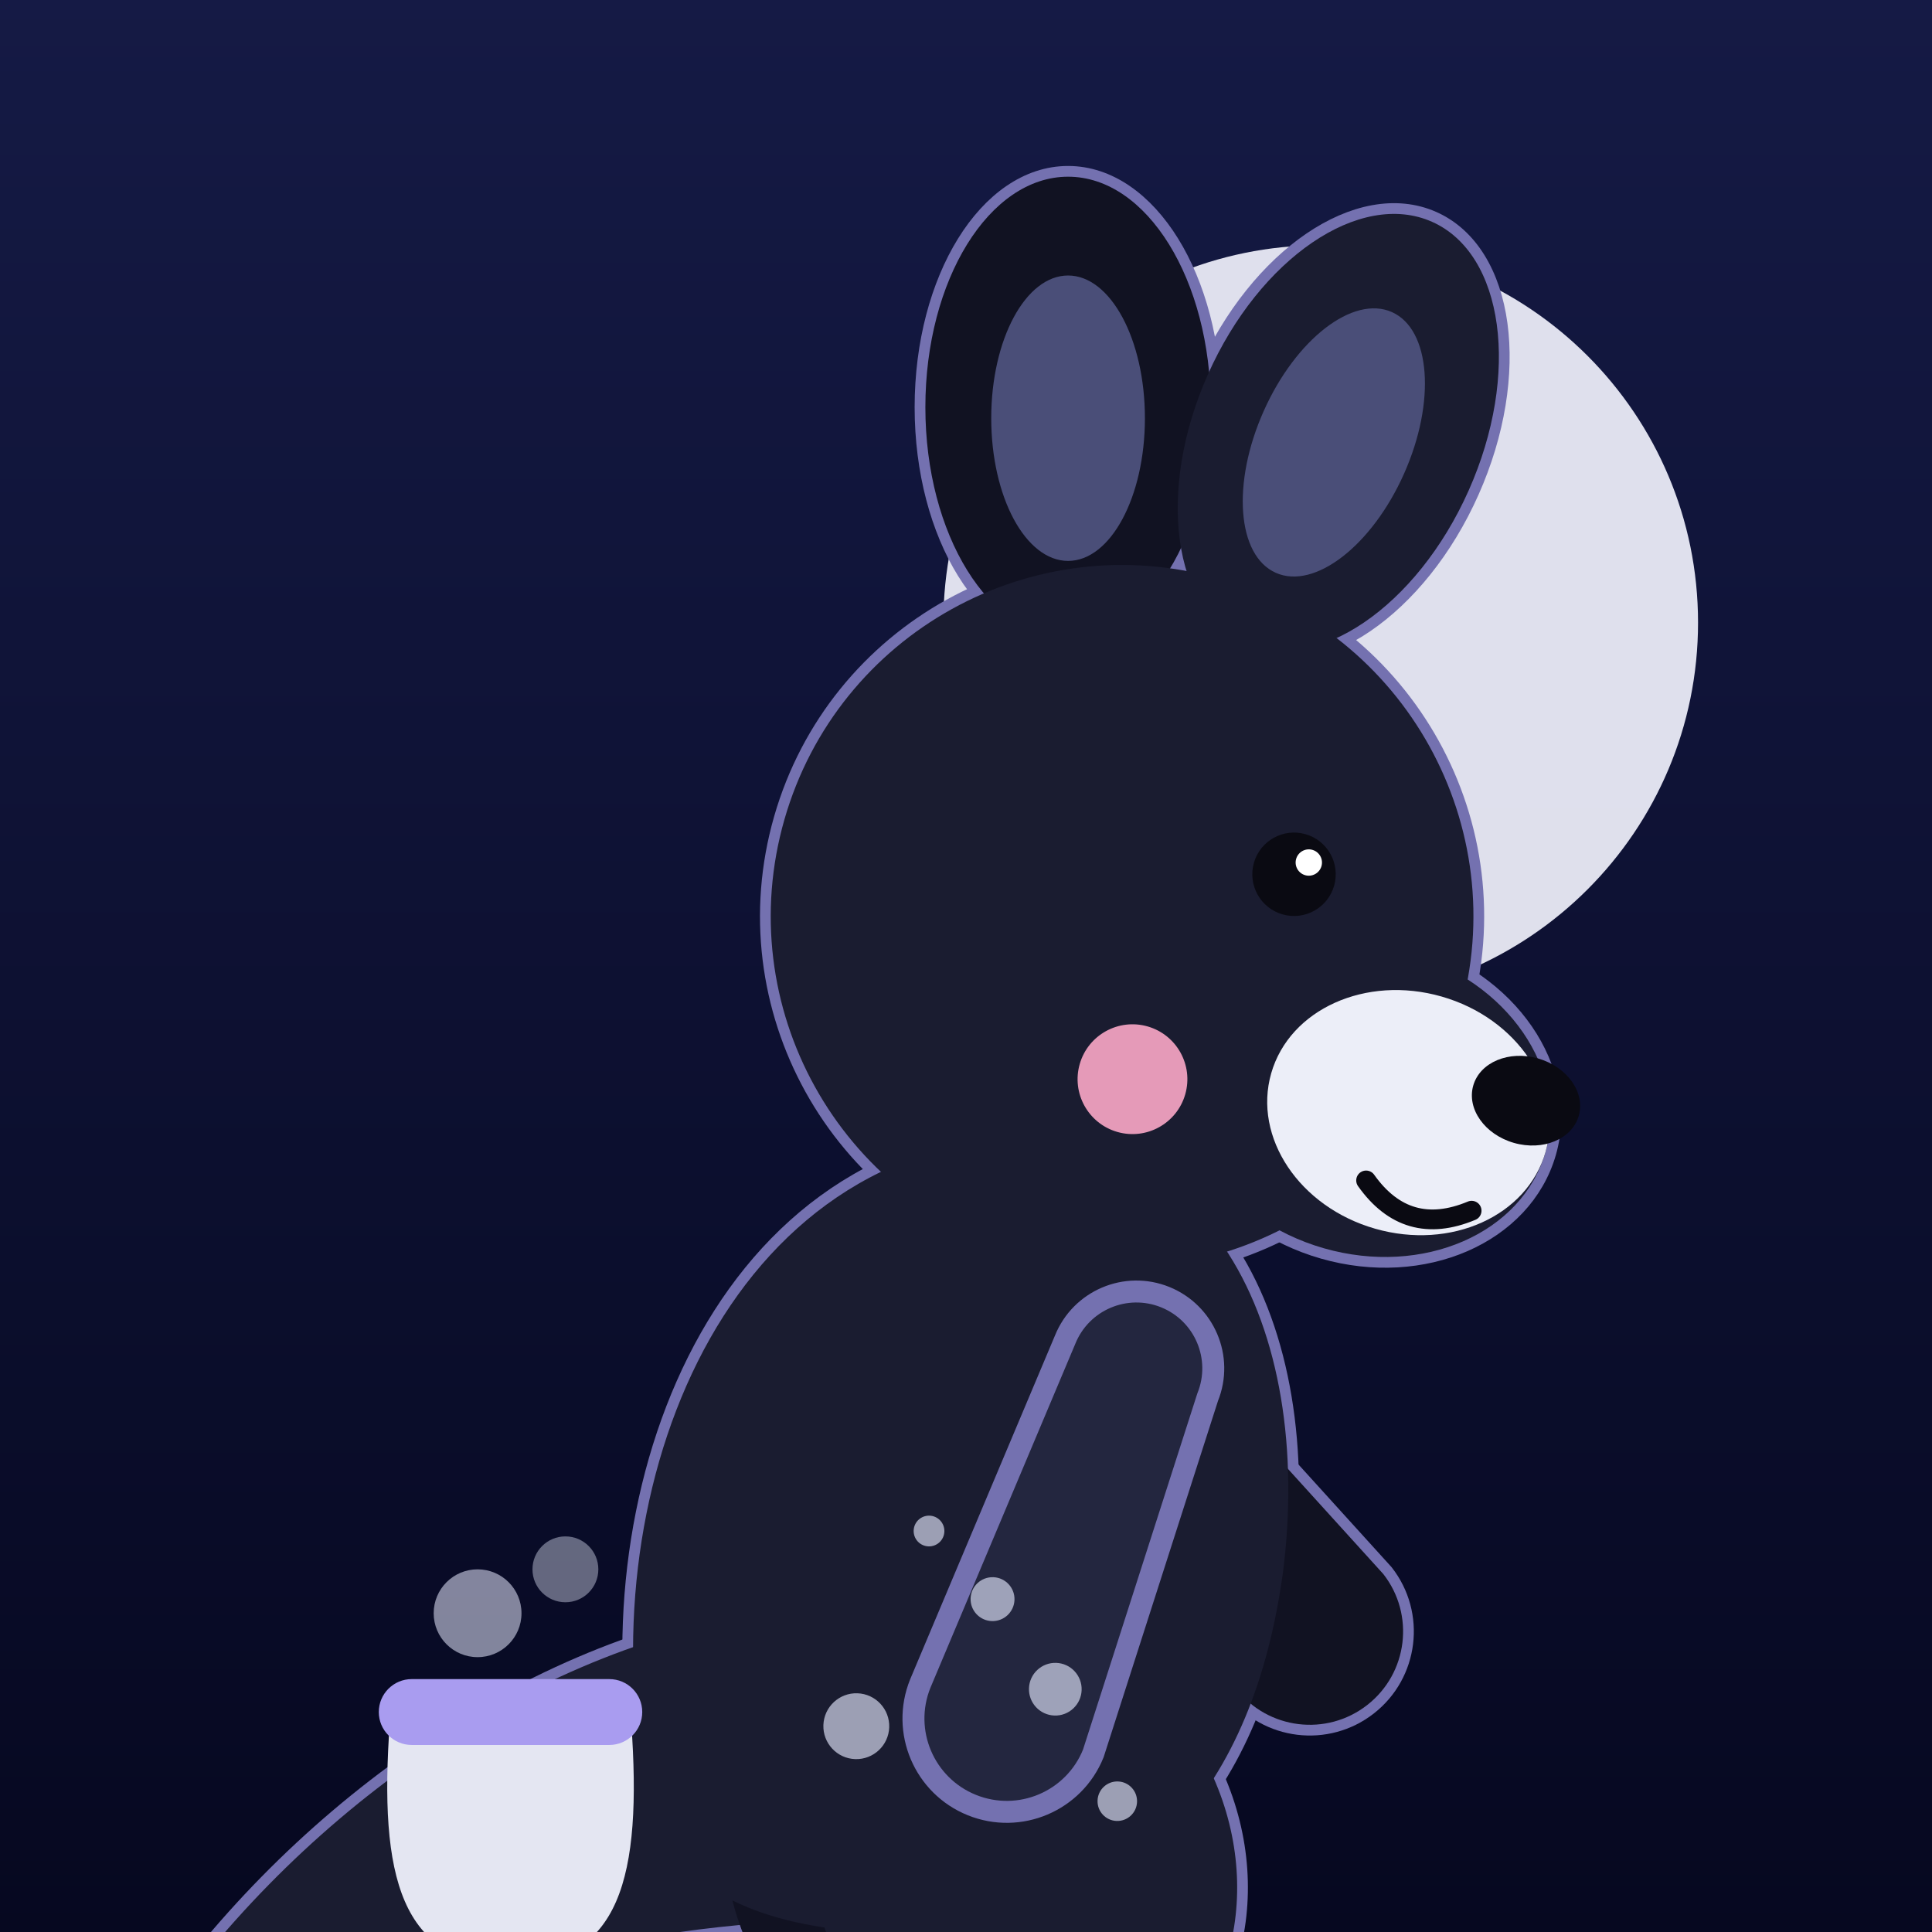
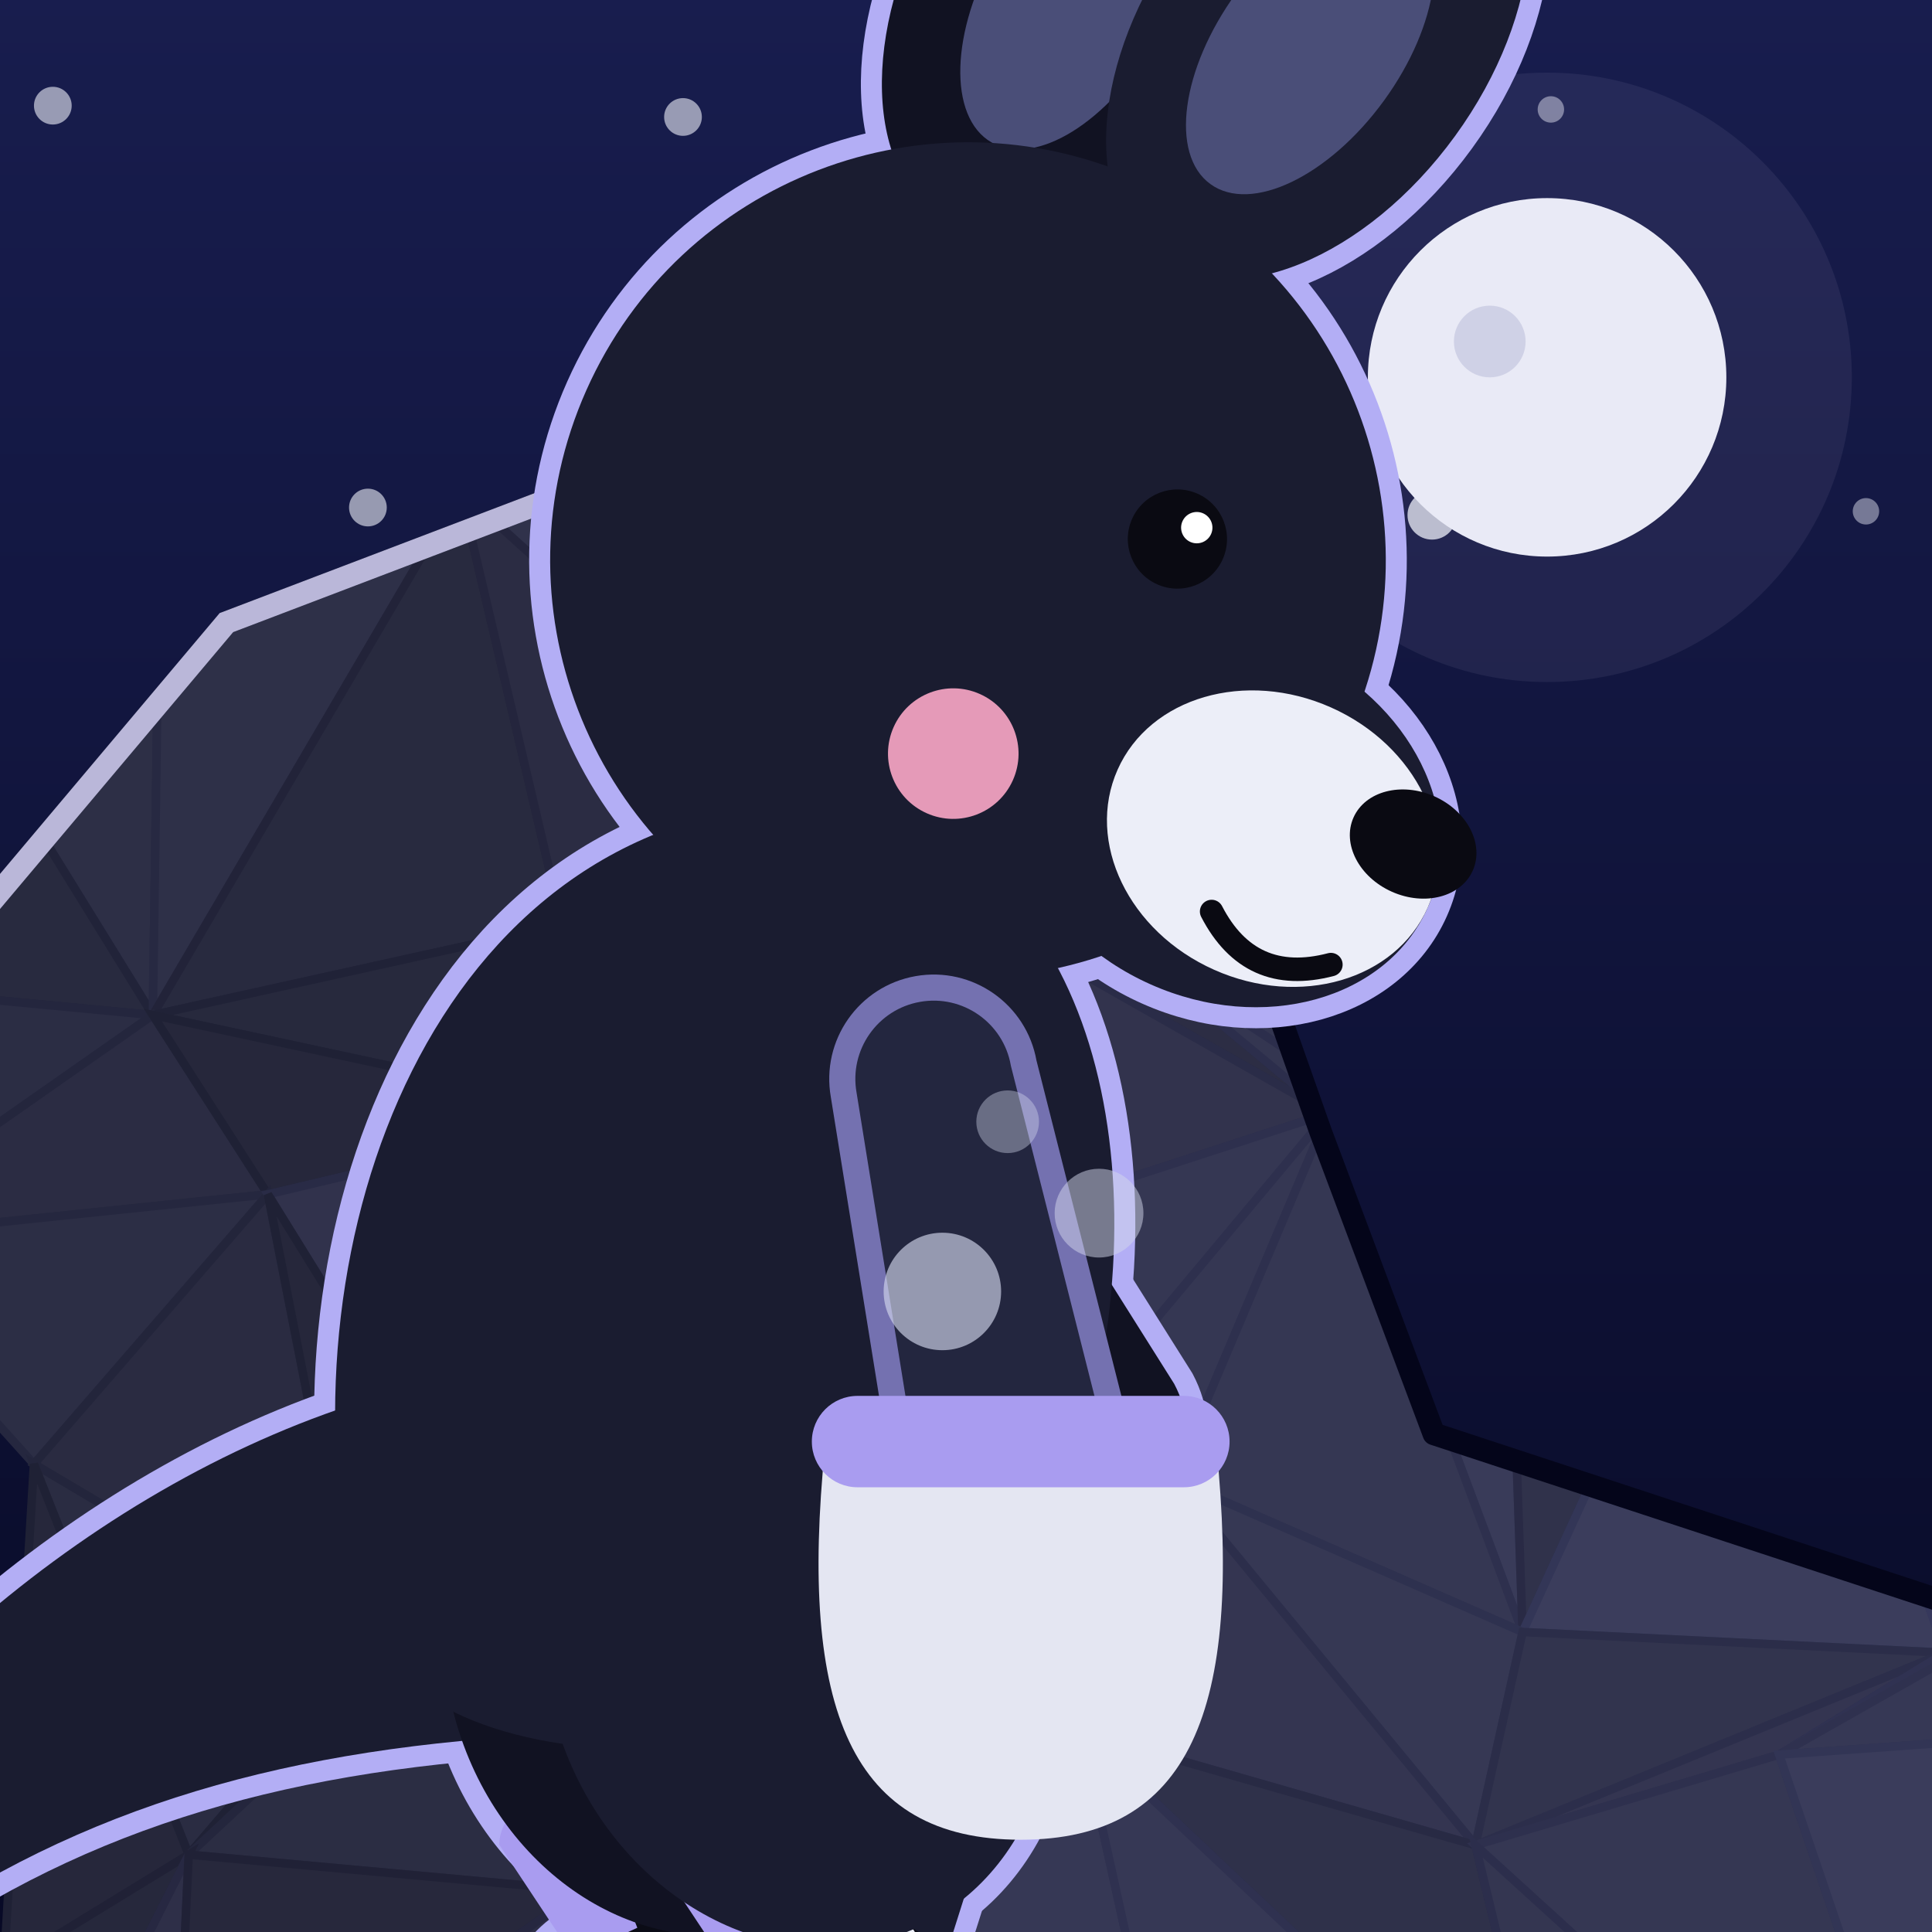
<svg xmlns="http://www.w3.org/2000/svg" viewBox="0 0 1024 1024" width="1024" height="1024" role="img" aria-label="App icon, Chalk-up">
  <defs>
    <clipPath id="ic-chalk-1024">
      <rect width="1024" height="1024" rx="0" />
    </clipPath>
    <linearGradient id="ib-chalk-1024" x1="0" y1="0" x2="0" y2="1">
-       <stop offset="0" stop-color="#151A45" />
-       <stop offset="1" stop-color="#060820" />
+       <stop offset="0" stop-color="#181D4E" />
+       <stop offset="1" stop-color="#080A26" />
    </linearGradient>
  </defs>
  <g clip-path="url(#ic-chalk-1024)">
    <rect width="1024" height="1024" fill="url(#ib-chalk-1024)" />
-     <circle cx="700" cy="330" r="200" fill="#E9EAF6" opacity=".95" />
-     <circle cx="630" cy="290" r="34" fill="#CFD1E6" />
-     <svg x="0" y="0" width="1024" height="1024" viewBox="-84 -168 176 176" preserveAspectRatio="xMidYMid slice">
-       <g fill="#7471B0" stroke="#7471B0" stroke-width="1.956" stroke-linejoin="round">
+     <circle cx="655" cy="265" r="7" fill="#EEF0FA" opacity="0.45" />
+     <circle cx="28" cy="56" r="10" fill="#EEF0FA" opacity="0.6" />
+     <circle cx="425" cy="267" r="13" fill="#EEF0FA" opacity="0.75" />
+     <circle cx="822" cy="58" r="7" fill="#EEF0FA" opacity="0.45" />
+     <circle cx="195" cy="269" r="10" fill="#EEF0FA" opacity="0.6" />
+     <circle cx="592" cy="60" r="13" fill="#EEF0FA" opacity="0.75" />
+     <circle cx="989" cy="271" r="7" fill="#EEF0FA" opacity="0.45" />
+     <circle cx="362" cy="62" r="10" fill="#EEF0FA" opacity="0.6" />
+     <circle cx="759" cy="273" r="13" fill="#EEF0FA" opacity="0.75" />
+     <circle cx="820" cy="200" r="161.5" fill="#E9E6FF" opacity=".07" />
+     <circle cx="820" cy="200" r="95" fill="#E9EAF6" />
+     <circle cx="789.6" cy="181" r="19" fill="#CFD1E6" />
+     <g>
+       <clipPath id="r-chalk-1024">
+         <path d="M-40 1064 L-40 520 L120 330 L330 250 L520 300 L640 430 L700 600 L760 760 L1064 860 L1064 1064Z" />
+       </clipPath>
+       <g clip-path="url(#r-chalk-1024)">
+         <path d="M-75,-107L102,23L69,68Z" fill="hsl(236 22% 20.0%)" stroke="hsl(236 26% 17.5%)" stroke-width="4.5" />
+         <path d="M-75,-107L69,68L-3,162Z" fill="hsl(236 22% 19.0%)" stroke="hsl(236 26% 16.5%)" stroke-width="4.5" />
+         <path d="M102,23L329,-26L69,68Z" fill="hsl(236 22% 19.2%)" stroke="hsl(236 26% 16.7%)" stroke-width="4.5" />
+         <path d="M329,-26L336,174L69,68Z" fill="hsl(236 22% 20.0%)" stroke="hsl(236 26% 17.5%)" stroke-width="4.5" />
+         <path d="M329,-26L510,24L336,174Z" fill="hsl(236 22% 20.5%)" stroke="hsl(236 26% 18.0%)" stroke-width="4.5" />
+         <path d="M510,24L531,171L336,174Z" fill="hsl(236 22% 21.1%)" stroke="hsl(236 26% 18.6%)" stroke-width="4.5" />
+         <path d="M510,24L651,-102L678,164Z" fill="hsl(236 22% 26.1%)" stroke="hsl(236 26% 23.6%)" stroke-width="4.5" />
+         <path d="M510,24L678,164L531,171Z" fill="hsl(236 22% 23.5%)" stroke="hsl(236 26% 21.0%)" stroke-width="4.5" />
+         <path d="M651,-102L800,-79L869,72Z" fill="hsl(236 22% 26.7%)" stroke="hsl(236 26% 24.2%)" stroke-width="4.5" />
+         <path d="M651,-102L869,72L678,164Z" fill="hsl(236 22% 28.6%)" stroke="hsl(236 26% 26.1%)" stroke-width="4.5" />
+         <path d="M800,-79L970,-40L918,98Z" fill="hsl(236 22% 30.3%)" stroke="hsl(236 26% 27.8%)" stroke-width="4.5" />
+         <path d="M800,-79L918,98L869,72Z" fill="hsl(236 22% 25.8%)" stroke="hsl(236 26% 23.3%)" stroke-width="4.5" />
+         <path d="M970,-40L1195,-75L918,98Z" fill="hsl(236 22% 27.0%)" stroke="hsl(236 26% 24.5%)" stroke-width="4.5" />
+         <path d="M1195,-75L1093,93L918,98Z" fill="hsl(236 22% 31.0%)" stroke="hsl(236 26% 28.5%)" stroke-width="4.5" />
+         <path d="M1195,-75L1379,-49L1093,93Z" fill="hsl(236 22% 31.0%)" stroke="hsl(236 26% 28.5%)" stroke-width="4.5" />
+         <path d="M1379,-49L1275,63L1093,93Z" fill="hsl(236 22% 31.0%)" stroke="hsl(236 26% 28.5%)" stroke-width="4.5" />
+         <path d="M-3,162L69,68L84,332Z" fill="hsl(236 22% 19.0%)" stroke="hsl(236 26% 16.5%)" stroke-width="4.5" />
+         <path d="M-3,162L84,332L-45,334Z" fill="hsl(236 22% 20.6%)" stroke="hsl(236 26% 18.1%)" stroke-width="4.5" />
+         <path d="M69,68L336,174L244,260Z" fill="hsl(236 22% 19.9%)" stroke="hsl(236 26% 17.4%)" stroke-width="4.5" />
+         <path d="M69,68L244,260L84,332Z" fill="hsl(236 22% 23.1%)" stroke="hsl(236 26% 20.6%)" stroke-width="4.5" />
+         <path d="M336,174L531,171L412,268Z" fill="hsl(236 22% 24.6%)" stroke="hsl(236 26% 22.1%)" stroke-width="4.5" />
+         <path d="M336,174L412,268L244,260Z" fill="hsl(236 22% 22.6%)" stroke="hsl(236 26% 20.1%)" stroke-width="4.5" />
+         <path d="M531,171L678,164L696,253Z" fill="hsl(236 22% 23.5%)" stroke="hsl(236 26% 21.0%)" stroke-width="4.5" />
+         <path d="M531,171L696,253L412,268Z" fill="hsl(236 22% 21.6%)" stroke="hsl(236 26% 19.1%)" stroke-width="4.5" />
+         <path d="M678,164L869,72L779,282Z" fill="hsl(236 22% 23.8%)" stroke="hsl(236 26% 21.3%)" stroke-width="4.5" />
+         <path d="M678,164L779,282L696,253Z" fill="hsl(236 22% 23.6%)" stroke="hsl(236 26% 21.1%)" stroke-width="4.5" />
+         <path d="M869,72L918,98L1004,280Z" fill="hsl(236 22% 29.1%)" stroke="hsl(236 26% 26.6%)" stroke-width="4.5" />
+         <path d="M869,72L1004,280L779,282Z" fill="hsl(236 22% 30.2%)" stroke="hsl(236 26% 27.7%)" stroke-width="4.5" />
+         <path d="M918,98L1093,93L1174,237Z" fill="hsl(236 22% 31.0%)" stroke="hsl(236 26% 28.5%)" stroke-width="4.5" />
+         <path d="M918,98L1174,237L1004,280Z" fill="hsl(236 22% 29.1%)" stroke="hsl(236 26% 26.6%)" stroke-width="4.5" />
+         <path d="M1093,93L1275,63L1293,328Z" fill="hsl(236 22% 30.5%)" stroke="hsl(236 26% 28.0%)" stroke-width="4.5" />
+         <path d="M1093,93L1293,328L1174,237Z" fill="hsl(236 22% 29.6%)" stroke="hsl(236 26% 27.1%)" stroke-width="4.5" />
+         <path d="M-45,334L84,332L81,538Z" fill="hsl(236 22% 22.6%)" stroke="hsl(236 26% 20.1%)" stroke-width="4.5" />
+         <path d="M-45,334L81,538L-56,525Z" fill="hsl(236 22% 20.2%)" stroke="hsl(236 26% 17.7%)" stroke-width="4.5" />
+         <path d="M84,332L244,260L81,538Z" fill="hsl(236 22% 23.1%)" stroke="hsl(236 26% 20.6%)" stroke-width="4.5" />
+         <path d="M244,260L298,490L81,538Z" fill="hsl(236 22% 20.3%)" stroke="hsl(236 26% 17.8%)" stroke-width="4.5" />
+         <path d="M244,260L412,268L448,445Z" fill="hsl(236 22% 24.0%)" stroke="hsl(236 26% 21.5%)" stroke-width="4.5" />
+         <path d="M244,260L448,445L298,490Z" fill="hsl(236 22% 21.4%)" stroke="hsl(236 26% 18.9%)" stroke-width="4.5" />
+         <path d="M412,268L696,253L592,497Z" fill="hsl(236 22% 26.4%)" stroke="hsl(236 26% 23.9%)" stroke-width="4.5" />
+         <path d="M412,268L592,497L448,445Z" fill="hsl(236 22% 25.9%)" stroke="hsl(236 26% 23.4%)" stroke-width="4.5" />
+         <path d="M696,253L779,282L592,497Z" fill="hsl(236 22% 27.7%)" stroke="hsl(236 26% 25.2%)" stroke-width="4.5" />
+         <path d="M779,282L751,476L592,497Z" fill="hsl(236 22% 24.5%)" stroke="hsl(236 26% 22.0%)" stroke-width="4.5" />
+         <path d="M779,282L1004,280L751,476Z" fill="hsl(236 22% 29.3%)" stroke="hsl(236 26% 26.8%)" stroke-width="4.5" />
+         <path d="M1004,280L925,488L751,476Z" fill="hsl(236 22% 29.6%)" stroke="hsl(236 26% 27.1%)" stroke-width="4.5" />
+         <path d="M1004,280L1174,237L925,488Z" fill="hsl(236 22% 29.1%)" stroke="hsl(236 26% 26.6%)" stroke-width="4.5" />
+         <path d="M1174,237L1138,470L925,488Z" fill="hsl(236 22% 27.6%)" stroke="hsl(236 26% 25.1%)" stroke-width="4.5" />
+         <path d="M1174,237L1293,328L1276,538Z" fill="hsl(236 22% 28.1%)" stroke="hsl(236 26% 25.6%)" stroke-width="4.5" />
+         <path d="M1174,237L1276,538L1138,470Z" fill="hsl(236 22% 27.2%)" stroke="hsl(236 26% 24.7%)" stroke-width="4.5" />
+         <path d="M-56,525L81,538L-89,657Z" fill="hsl(236 22% 21.7%)" stroke="hsl(236 26% 19.2%)" stroke-width="4.5" />
+         <path d="M81,538L142,633L-89,657Z" fill="hsl(236 22% 21.5%)" stroke="hsl(236 26% 19.0%)" stroke-width="4.5" />
+         <path d="M81,538L298,490L323,590Z" fill="hsl(236 22% 19.7%)" stroke="hsl(236 26% 17.2%)" stroke-width="4.5" />
+         <path d="M81,538L323,590L142,633Z" fill="hsl(236 22% 19.0%)" stroke="hsl(236 26% 16.5%)" stroke-width="4.5" />
+         <path d="M298,490L448,445L323,590Z" fill="hsl(236 22% 25.3%)" stroke="hsl(236 26% 22.8%)" stroke-width="4.5" />
+         <path d="M448,445L532,646L323,590Z" fill="hsl(236 22% 22.6%)" stroke="hsl(236 26% 20.1%)" stroke-width="4.5" />
+         <path d="M448,445L592,497L704,590Z" fill="hsl(236 22% 22.0%)" stroke="hsl(236 26% 19.5%)" stroke-width="4.5" />
+         <path d="M448,445L704,590L532,646Z" fill="hsl(236 22% 24.9%)" stroke="hsl(236 26% 22.4%)" stroke-width="4.5" />
+         <path d="M592,497L751,476L799,634Z" fill="hsl(236 22% 25.7%)" stroke="hsl(236 26% 23.2%)" stroke-width="4.5" />
+         <path d="M592,497L799,634L704,590Z" fill="hsl(236 22% 26.0%)" stroke="hsl(236 26% 23.5%)" stroke-width="4.5" />
+         <path d="M751,476L925,488L932,593Z" fill="hsl(236 22% 24.5%)" stroke="hsl(236 26% 22.0%)" stroke-width="4.5" />
+         <path d="M751,476L932,593L799,634Z" fill="hsl(236 22% 26.8%)" stroke="hsl(236 26% 24.3%)" stroke-width="4.5" />
+         <path d="M925,488L1138,470L1119,639Z" fill="hsl(236 22% 29.1%)" stroke="hsl(236 26% 26.6%)" stroke-width="4.5" />
+         <path d="M925,488L1119,639L932,593Z" fill="hsl(236 22% 25.4%)" stroke="hsl(236 26% 22.9%)" stroke-width="4.5" />
+         <path d="M1138,470L1276,538L1255,573Z" fill="hsl(236 22% 27.9%)" stroke="hsl(236 26% 25.4%)" stroke-width="4.5" />
+         <path d="M1138,470L1255,573L1119,639Z" fill="hsl(236 22% 27.2%)" stroke="hsl(236 26% 24.7%)" stroke-width="4.5" />
+         <path d="M-89,657L142,633L18,776Z" fill="hsl(236 22% 22.2%)" stroke="hsl(236 26% 19.7%)" stroke-width="4.5" />
+         <path d="M142,633L190,878L18,776Z" fill="hsl(236 22% 21.0%)" stroke="hsl(236 26% 18.5%)" stroke-width="4.5" />
+         <path d="M142,633L323,590L264,830Z" fill="hsl(236 22% 24.4%)" stroke="hsl(236 26% 21.9%)" stroke-width="4.5" />
+         <path d="M142,633L264,830L190,878Z" fill="hsl(236 22% 19.0%)" stroke="hsl(236 26% 16.5%)" stroke-width="4.5" />
+         <path d="M323,590L532,646L264,830Z" fill="hsl(236 22% 21.1%)" stroke="hsl(236 26% 18.6%)" stroke-width="4.5" />
+         <path d="M532,646L480,858L264,830Z" fill="hsl(236 22% 23.7%)" stroke="hsl(236 26% 21.2%)" stroke-width="4.5" />
+         <path d="M532,646L704,590L480,858Z" fill="hsl(236 22% 26.8%)" stroke="hsl(236 26% 24.3%)" stroke-width="4.5" />
+         <path d="M704,590L622,784L480,858Z" fill="hsl(236 22% 26.7%)" stroke="hsl(236 26% 24.2%)" stroke-width="4.5" />
+         <path d="M704,590L799,634L807,865Z" fill="hsl(236 22% 28.6%)" stroke="hsl(236 26% 26.1%)" stroke-width="4.5" />
+         <path d="M704,590L807,865L622,784Z" fill="hsl(236 22% 26.7%)" stroke="hsl(236 26% 24.2%)" stroke-width="4.5" />
+         <path d="M799,634L932,593L807,865Z" fill="hsl(236 22% 24.0%)" stroke="hsl(236 26% 21.5%)" stroke-width="4.5" />
+         <path d="M932,593L1031,876L807,865Z" fill="hsl(236 22% 29.6%)" stroke="hsl(236 26% 27.1%)" stroke-width="4.5" />
+         <path d="M932,593L1119,639L1031,876Z" fill="hsl(236 22% 31.0%)" stroke="hsl(236 26% 28.5%)" stroke-width="4.5" />
+         <path d="M1119,639L1181,795L1031,876Z" fill="hsl(236 22% 28.8%)" stroke="hsl(236 26% 26.3%)" stroke-width="4.5" />
+         <path d="M1119,639L1255,573L1327,869Z" fill="hsl(236 22% 30.5%)" stroke="hsl(236 26% 28.0%)" stroke-width="4.5" />
+         <path d="M1119,639L1327,869L1181,795Z" fill="hsl(236 22% 29.1%)" stroke="hsl(236 26% 26.6%)" stroke-width="4.5" />
+         <path d="M18,776L190,878L100,983Z" fill="hsl(236 22% 21.3%)" stroke="hsl(236 26% 18.8%)" stroke-width="4.5" />
+         <path d="M18,776L100,983L2,1043Z" fill="hsl(236 22% 19.0%)" stroke="hsl(236 26% 16.5%)" stroke-width="4.5" />
+         <path d="M190,878L264,830L100,983Z" fill="hsl(236 22% 19.0%)" stroke="hsl(236 26% 16.5%)" stroke-width="4.5" />
+         <path d="M264,830L308,1002L100,983Z" fill="hsl(236 22% 21.6%)" stroke="hsl(236 26% 19.1%)" stroke-width="4.5" />
+         <path d="M264,830L480,858L308,1002Z" fill="hsl(236 22% 25.1%)" stroke="hsl(236 26% 22.6%)" stroke-width="4.5" />
+         <path d="M480,858L536,978L308,1002Z" fill="hsl(236 22% 24.7%)" stroke="hsl(236 26% 22.2%)" stroke-width="4.5" />
+         <path d="M480,858L622,784L573,918Z" fill="hsl(236 22% 23.5%)" stroke="hsl(236 26% 21.0%)" stroke-width="4.5" />
+         <path d="M480,858L573,918L536,978Z" fill="hsl(236 22% 22.6%)" stroke="hsl(236 26% 20.1%)" stroke-width="4.5" />
+         <path d="M622,784L807,865L782,978Z" fill="hsl(236 22% 27.1%)" stroke="hsl(236 26% 24.6%)" stroke-width="4.5" />
+         <path d="M622,784L782,978L573,918Z" fill="hsl(236 22% 25.9%)" stroke="hsl(236 26% 23.4%)" stroke-width="4.5" />
+         <path d="M807,865L1031,876L782,978Z" fill="hsl(236 22% 25.2%)" stroke="hsl(236 26% 22.7%)" stroke-width="4.5" />
+         <path d="M1031,876L943,930L782,978Z" fill="hsl(236 22% 25.9%)" stroke="hsl(236 26% 23.4%)" stroke-width="4.5" />
+         <path d="M1031,876L1181,795L943,930Z" fill="hsl(236 22% 27.9%)" stroke="hsl(236 26% 25.4%)" stroke-width="4.5" />
+         <path d="M1181,795L1167,914L943,930Z" fill="hsl(236 22% 27.2%)" stroke="hsl(236 26% 24.7%)" stroke-width="4.5" />
+         <path d="M1181,795L1327,869L1335,980Z" fill="hsl(236 22% 31.0%)" stroke="hsl(236 26% 28.5%)" stroke-width="4.5" />
+         <path d="M1181,795L1335,980L1167,914Z" fill="hsl(236 22% 30.2%)" stroke="hsl(236 26% 27.7%)" stroke-width="4.5" />
+         <path d="M2,1043L100,983L-3,1187Z" fill="hsl(236 22% 19.3%)" stroke="hsl(236 26% 16.8%)" stroke-width="4.5" />
+         <path d="M100,983L92,1155L-3,1187Z" fill="hsl(236 22% 23.0%)" stroke="hsl(236 26% 20.5%)" stroke-width="4.5" />
+         <path d="M100,983L308,1002L92,1155Z" fill="hsl(236 22% 19.4%)" stroke="hsl(236 26% 16.9%)" stroke-width="4.5" />
+         <path d="M308,1002L255,1091L92,1155Z" fill="hsl(236 22% 22.4%)" stroke="hsl(236 26% 19.9%)" stroke-width="4.5" />
+         <path d="M308,1002L536,978L414,1178Z" fill="hsl(236 22% 21.3%)" stroke="hsl(236 26% 18.8%)" stroke-width="4.5" />
+         <path d="M308,1002L414,1178L255,1091Z" fill="hsl(236 22% 22.9%)" stroke="hsl(236 26% 20.4%)" stroke-width="4.5" />
+         <path d="M536,978L573,918L414,1178Z" fill="hsl(236 22% 21.4%)" stroke="hsl(236 26% 18.9%)" stroke-width="4.5" />
+         <path d="M573,918L632,1185L414,1178Z" fill="hsl(236 22% 27.2%)" stroke="hsl(236 26% 24.7%)" stroke-width="4.5" />
+         <path d="M573,918L782,978L825,1156Z" fill="hsl(236 22% 23.7%)" stroke="hsl(236 26% 21.2%)" stroke-width="4.5" />
+         <path d="M573,918L825,1156L632,1185Z" fill="hsl(236 22% 27.3%)" stroke="hsl(236 26% 24.8%)" stroke-width="4.5" />
+         <path d="M782,978L943,930L1039,1212Z" fill="hsl(236 22% 26.7%)" stroke="hsl(236 26% 24.2%)" stroke-width="4.5" />
+         <path d="M782,978L1039,1212L825,1156Z" fill="hsl(236 22% 26.0%)" stroke="hsl(236 26% 23.5%)" stroke-width="4.5" />
+         <path d="M943,930L1167,914L1039,1212Z" fill="hsl(236 22% 29.1%)" stroke="hsl(236 26% 26.6%)" stroke-width="4.5" />
+         <path d="M1167,914L1142,1133L1039,1212Z" fill="hsl(236 22% 31.0%)" stroke="hsl(236 26% 28.5%)" stroke-width="4.5" />
+         <path d="M1167,914L1335,980L1290,1136Z" fill="hsl(236 22% 27.8%)" stroke="hsl(236 26% 25.3%)" stroke-width="4.5" />
+         <path d="M1167,914L1290,1136L1142,1133Z" fill="hsl(236 22% 31.0%)" stroke="hsl(236 26% 28.5%)" stroke-width="4.5" />
+         <path d="M-3,1187L92,1155L-46,1291Z" fill="hsl(236 22% 19.0%)" stroke="hsl(236 26% 16.5%)" stroke-width="4.5" />
+         <path d="M92,1155L96,1281L-46,1291Z" fill="hsl(236 22% 19.0%)" stroke="hsl(236 26% 16.5%)" stroke-width="4.5" />
+         <path d="M92,1155L255,1091L96,1281Z" fill="hsl(236 22% 22.1%)" stroke="hsl(236 26% 19.6%)" stroke-width="4.5" />
+         <path d="M255,1091L344,1350L96,1281Z" fill="hsl(236 22% 20.1%)" stroke="hsl(236 26% 17.6%)" stroke-width="4.5" />
+         <path d="M255,1091L414,1178L344,1350Z" fill="hsl(236 22% 20.8%)" stroke="hsl(236 26% 18.3%)" stroke-width="4.5" />
+         <path d="M414,1178L463,1335L344,1350Z" fill="hsl(236 22% 25.2%)" stroke="hsl(236 26% 22.7%)" stroke-width="4.5" />
+         <path d="M414,1178L632,1185L463,1335Z" fill="hsl(236 22% 21.1%)" stroke="hsl(236 26% 18.6%)" stroke-width="4.5" />
+         <path d="M632,1185L592,1341L463,1335Z" fill="hsl(236 22% 25.5%)" stroke="hsl(236 26% 23.0%)" stroke-width="4.5" />
+         <path d="M632,1185L825,1156L592,1341Z" fill="hsl(236 22% 23.8%)" stroke="hsl(236 26% 21.3%)" stroke-width="4.5" />
+         <path d="M825,1156L809,1316L592,1341Z" fill="hsl(236 22% 28.6%)" stroke="hsl(236 26% 26.1%)" stroke-width="4.5" />
+         <path d="M825,1156L1039,1212L809,1316Z" fill="hsl(236 22% 27.1%)" stroke="hsl(236 26% 24.6%)" stroke-width="4.5" />
+         <path d="M1039,1212L941,1308L809,1316Z" fill="hsl(236 22% 27.7%)" stroke="hsl(236 26% 25.2%)" stroke-width="4.5" />
+         <path d="M1039,1212L1142,1133L1199,1263Z" fill="hsl(236 22% 27.1%)" stroke="hsl(236 26% 24.6%)" stroke-width="4.5" />
+         <path d="M1039,1212L1199,1263L941,1308Z" fill="hsl(236 22% 27.4%)" stroke="hsl(236 26% 24.9%)" stroke-width="4.5" />
+         <path d="M1142,1133L1290,1136L1375,1306Z" fill="hsl(236 22% 29.9%)" stroke="hsl(236 26% 27.4%)" stroke-width="4.5" />
+         <path d="M1142,1133L1375,1306L1199,1263Z" fill="hsl(236 22% 29.4%)" stroke="hsl(236 26% 26.9%)" stroke-width="4.5" />
+       </g>
+       <path d="M-40 1064 L-40 520 L120 330 L330 250 L520 300 L640 430 L700 600 L760 760 L1064 860 L1064 1064Z" fill="none" stroke="#04051A" stroke-width="12" stroke-linejoin="round" />
+       <path d="M-40 520 L120 330 L330 250 L520 300 L640 430" fill="none" stroke="#D9D6FA" stroke-width="12" stroke-linecap="round" opacity=".85" />
+     </g>
+     <svg x="0" y="0" width="1024" height="1024" viewBox="-52 -126 148 148" preserveAspectRatio="xMidYMid slice">
+       <g fill="#B3AEF5" stroke="#B3AEF5" stroke-width="3.217" stroke-linejoin="round">
        <g transform="translate(0 0)">
          <g data-part="body" transform="translate(0 0) rotate(2)">
            <g data-part="tail" transform="translate(-18 -4) rotate(-6)">
              <g>
                <path d="M4 -16 C-18 -14 -40 0 -54 18 C-58 24 -53 30 -47 26 C-32 16 -16 12 4 12Z" />
              </g>
            </g>
            <g data-part="thighFar" transform="translate(-4 -12) rotate(4)">
              <g data-part="shinFar" transform="translate(12 28) rotate(10)">
                <g>
                  <path d="M-6 0 L-5 16 A5 5 0 0 0 5 16 L6 0 A6 6 0 0 0 -6 0Z" />
                </g>
                <g data-part="shoeFar" transform="translate(0 20) rotate(-14)">
                  <g>
                    <g transform="scale(1.2)">
                      <path d="M-6 -12 C-12 -10 -13 4 -9 11 C-2 13 8 10 16 10 C22 10 27 12 30 11 C33 9 31 3 26 0 C20 -4 12 -6 7 -11 C3 -15 -2 -14 -6 -12Z" fill="#0B0C16" />
                    </g>
                  </g>
                </g>
              </g>
              <g>
                <ellipse cx="6" cy="12" rx="19" ry="22" transform="rotate(-20 6 12)" />
              </g>
            </g>
-             <g data-part="armFar" transform="translate(12 -46) rotate(-40)">
+             <g data-part="armFar" transform="translate(12 -46) rotate(-30)">
              <g>
                <path d="M-7 0 L-7.5 34 A8.5 8.5 0 0 0 9.5 34 L7 0 A7 7 0 0 0 -7 0Z" />
              </g>
            </g>
            <g>
              <path d="M-24 0 C-32 -24 -24 -58 2 -64 C24 -68 34 -48 32 -26 C30 -6 20 6 2 8 C-12 9 -20 6 -24 0Z" />
            </g>
-             <g data-part="head" transform="translate(8 -56) rotate(14)">
-               <g data-part="earFar" transform="translate(-12 -54) rotate(-16)">
+             <g data-part="head" transform="translate(8 -56) rotate(22)">
+               <g data-part="earFar" transform="translate(-12 -54) rotate(6)">
                <g>
                  <ellipse cx="0" cy="-20" rx="13" ry="21" />
                </g>
              </g>
              <g>
                <circle cx="0" cy="-30" r="32" />
                <ellipse cx="26" cy="-20" rx="17" ry="14" />
              </g>
-               <g data-part="earNear" transform="translate(4 -58) rotate(8)">
+               <g data-part="earNear" transform="translate(4 -58) rotate(12)">
                <g>
                  <ellipse cx="0" cy="-20" rx="13" ry="21" />
                </g>
              </g>
            </g>
            <g data-part="thighNear" transform="translate(2 -10) rotate(-6)">
              <g data-part="shinNear" transform="translate(12 28) rotate(18)">
                <g>
                  <path d="M-6 0 L-5 16 A5 5 0 0 0 5 16 L6 0 A6 6 0 0 0 -6 0Z" />
                </g>
                <g data-part="shoeNear" transform="translate(0 20) rotate(-12)">
                  <g>
                    <g transform="scale(1.2)">
                      <path d="M-6 -12 C-12 -10 -13 4 -9 11 C-2 13 8 10 16 10 C22 10 27 12 30 11 C33 9 31 3 26 0 C20 -4 12 -6 7 -11 C3 -15 -2 -14 -6 -12Z" fill="#0B0C16" />
                    </g>
                  </g>
                </g>
              </g>
              <g>
                <ellipse cx="6" cy="12" rx="19" ry="22" transform="rotate(-20 6 12)" />
              </g>
            </g>
-             <g data-part="armNear" transform="translate(18 -44) rotate(20)">
+             <g data-part="armNear" transform="translate(18 -44) rotate(-12)">
              <g>
                <path d="M-7 0 L-7.5 34 A8.5 8.5 0 0 0 9.5 34 L7 0 A7 7 0 0 0 -7 0Z" />
              </g>
            </g>
          </g>
        </g>
      </g>
      <g transform="translate(0 0)">
        <g data-part="body" transform="translate(0 0) rotate(2)">
          <g data-part="tail" transform="translate(-18 -4) rotate(-6)">
            <g fill="#1A1C30">
              <path d="M4 -16 C-18 -14 -40 0 -54 18 C-58 24 -53 30 -47 26 C-32 16 -16 12 4 12Z" />
            </g>
          </g>
          <g data-part="thighFar" transform="translate(-4 -12) rotate(4)">
            <g data-part="shinFar" transform="translate(12 28) rotate(10)">
              <g fill="#111222">
                <path d="M-6 0 L-5 16 A5 5 0 0 0 5 16 L6 0 A6 6 0 0 0 -6 0Z" />
              </g>
              <g data-part="shoeFar" transform="translate(0 20) rotate(-14)">
                <g fill="#1A1C30">
                  <g transform="scale(1.2)">
                    <path d="M-6 -12 C-12 -10 -13 4 -9 11 C-2 13 8 10 16 10 C22 10 27 12 30 11 C33 9 31 3 26 0 C20 -4 12 -6 7 -11 C3 -15 -2 -14 -6 -12Z" fill="#0B0C16" />
                    <g data-detail="">
                      <path d="M-7 -10 L-12 -17 C-12 -20 -8 -21 -6 -19 L-3 -12Z" fill="#A99CF0" />
                      <path d="M-5 -10 C-10 -7 -10 2 -7 6 C0 7 9 5 16 6 C19 4 20 1 19 -2 C14 -4 9 -7 6 -10 C2 -13 -2 -12 -5 -10Z" fill="#A99CF0" />
-                       <path d="M0 -11 L3 4 M7 -8 L10 5" stroke="#ECEEF8" stroke-width="3.4" stroke-linecap="round" />
+                       <path d="M3 -11 L6 5" stroke="#ECEEF8" stroke-width="5" stroke-linecap="round" />
                    </g>
                  </g>
                </g>
              </g>
            </g>
            <g fill="#111222">
              <ellipse cx="6" cy="12" rx="19" ry="22" transform="rotate(-20 6 12)" />
            </g>
          </g>
-           <g data-part="armFar" transform="translate(12 -46) rotate(-40)">
+           <g data-part="armFar" transform="translate(12 -46) rotate(-30)">
            <g fill="#111222">
              <path d="M-7 0 L-7.5 34 A8.5 8.5 0 0 0 9.5 34 L7 0 A7 7 0 0 0 -7 0Z" />
            </g>
          </g>
          <g fill="#1A1C30">
            <path d="M-24 0 C-32 -24 -24 -58 2 -64 C24 -68 34 -48 32 -26 C30 -6 20 6 2 8 C-12 9 -20 6 -24 0Z" />
          </g>
-           <g data-part="head" transform="translate(8 -56) rotate(14)">
-             <g data-part="earFar" transform="translate(-12 -54) rotate(-16)">
+           <g data-part="head" transform="translate(8 -56) rotate(22)">
+             <g data-part="earFar" transform="translate(-12 -54) rotate(6)">
              <g fill="#111222">
                <ellipse cx="0" cy="-20" rx="13" ry="21" />
                <g data-detail="">
                  <ellipse cx="0" cy="-19" rx="7" ry="13" fill="#4A4E78" />
                </g>
              </g>
            </g>
            <g fill="#1A1C30">
              <circle cx="0" cy="-30" r="32" />
              <ellipse cx="26" cy="-20" rx="17" ry="14" />
              <g data-detail="">
                <ellipse cx="30" cy="-20" rx="13" ry="11" fill="#ECEEF8" />
                <ellipse cx="40" cy="-24" rx="5" ry="4" fill="#0A0A12" />
                <path d="M28 -13 Q33 -9 38 -13" fill="none" stroke="#0A0A12" stroke-width="1.8" stroke-linecap="round" />
                <circle data-eye="" cx="14" cy="-38" r="3.8" fill="#0A0A12" />
                <circle data-glint="" cx="15" cy="-39.4" r="1.2" fill="#fff" />
                <circle data-blush="" cx="5" cy="-16" r="5" fill="#E59AB8" />
              </g>
            </g>
-             <g data-part="earNear" transform="translate(4 -58) rotate(8)">
+             <g data-part="earNear" transform="translate(4 -58) rotate(12)">
              <g fill="#1A1C30">
                <ellipse cx="0" cy="-20" rx="13" ry="21" />
                <g data-detail="">
                  <ellipse cx="0" cy="-19" rx="7" ry="13" fill="#4A4E78" />
                </g>
              </g>
            </g>
          </g>
          <g data-part="thighNear" transform="translate(2 -10) rotate(-6)">
            <g data-part="shinNear" transform="translate(12 28) rotate(18)">
              <g fill="#1A1C30">
                <path d="M-6 0 L-5 16 A5 5 0 0 0 5 16 L6 0 A6 6 0 0 0 -6 0Z" />
              </g>
              <g data-part="shoeNear" transform="translate(0 20) rotate(-12)">
                <g fill="#1A1C30">
                  <g transform="scale(1.2)">
                    <path d="M-6 -12 C-12 -10 -13 4 -9 11 C-2 13 8 10 16 10 C22 10 27 12 30 11 C33 9 31 3 26 0 C20 -4 12 -6 7 -11 C3 -15 -2 -14 -6 -12Z" fill="#0B0C16" />
                    <g data-detail="">
                      <path d="M-7 -10 L-12 -17 C-12 -20 -8 -21 -6 -19 L-3 -12Z" fill="#A99CF0" />
                      <path d="M-5 -10 C-10 -7 -10 2 -7 6 C0 7 9 5 16 6 C19 4 20 1 19 -2 C14 -4 9 -7 6 -10 C2 -13 -2 -12 -5 -10Z" fill="#A99CF0" />
-                       <path d="M0 -11 L3 4 M7 -8 L10 5" stroke="#ECEEF8" stroke-width="3.4" stroke-linecap="round" />
+                       <path d="M3 -11 L6 5" stroke="#ECEEF8" stroke-width="5" stroke-linecap="round" />
                    </g>
                  </g>
                </g>
              </g>
            </g>
            <g fill="#1A1C30">
              <ellipse cx="6" cy="12" rx="19" ry="22" transform="rotate(-20 6 12)" />
            </g>
          </g>
-           <g data-part="armNear" transform="translate(18 -44) rotate(20)">
+           <g data-part="armNear" transform="translate(18 -44) rotate(-12)">
            <g fill="#23263F" stroke="#7471B0" stroke-width="2">
              <path d="M-7 0 L-7.5 34 A8.5 8.5 0 0 0 9.5 34 L7 0 A7 7 0 0 0 -7 0Z" />
            </g>
-             <g transform="translate(0 42) rotate(-20)">
-               <g fill="#D3D7EC" opacity=".7">
-                 <circle cx="-10" cy="-6" r="3" />
-                 <circle cx="8" cy="-10" r="2.4" />
-                 <circle cx="2" cy="-18" r="2" />
-                 <circle cx="14" cy="0" r="1.8" />
-                 <circle cx="-4" cy="-24" r="1.4" />
-               </g>
-             </g>
-           </g>
-           <g transform="translate(-30 -14) rotate(-2)">
-             <g transform="translate(-8 4)">
-               <path d="M-11 0 C-12 14 -10 22 0 22 C10 22 12 14 11 0Z" fill="#E4E6F2" />
-               <rect x="-12" y="-4" width="24" height="6" rx="3" fill="#A99CF0" />
-               <circle cx="-3" cy="-10" r="4" fill="#D3D7EC" opacity=".6" />
-               <circle cx="5" cy="-14" r="3" fill="#D3D7EC" opacity=".45" />
+           </g>
+           <g transform="translate(25.71887 -13.97442) rotate(-2)">
+             <g>
+               <path d="M-15 -2 C-17 18 -13 28 0 28 C13 28 17 18 15 -2Z" fill="#E4E6F2" />
+               <rect x="-16" y="-6" width="32" height="7" rx="3.5" fill="#A99CF0" />
+               <circle cx="-6" cy="-14" r="4.5" fill="#D3D7EC" opacity=".65" />
+               <circle cx="6" cy="-20" r="3.4" fill="#D3D7EC" opacity=".5" />
+               <circle cx="-1" cy="-27" r="2.4" fill="#D3D7EC" opacity=".4" />
            </g>
          </g>
        </g>
      </g>
    </svg>
  </g>
</svg>
